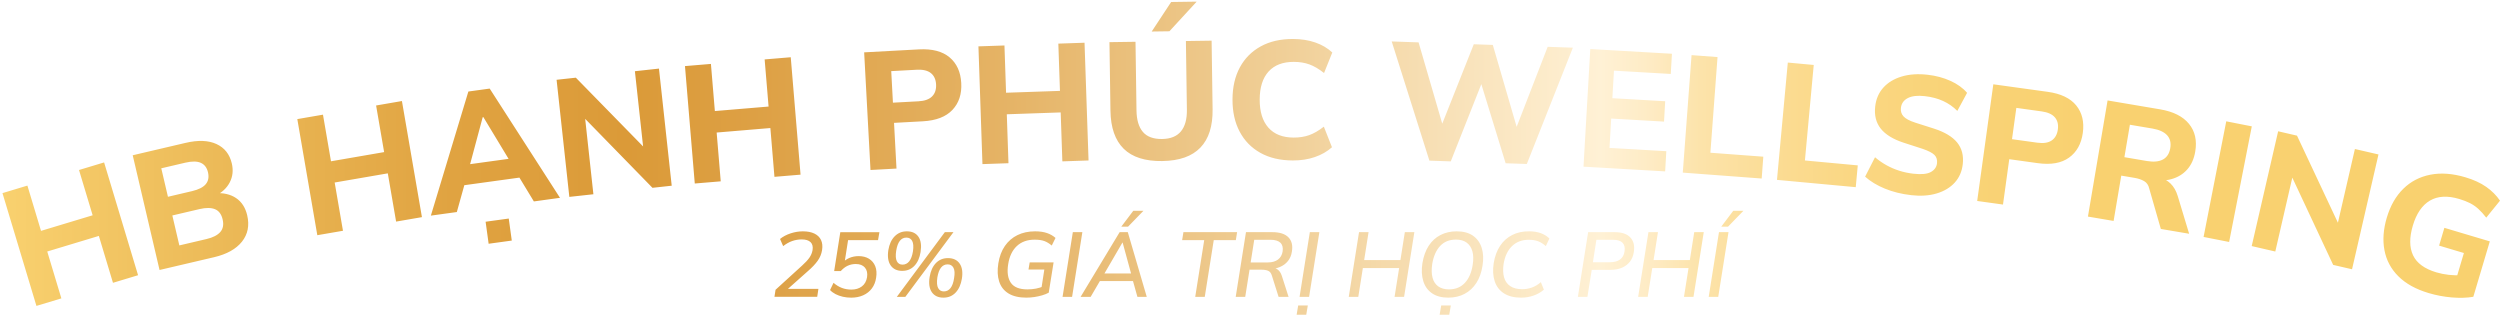
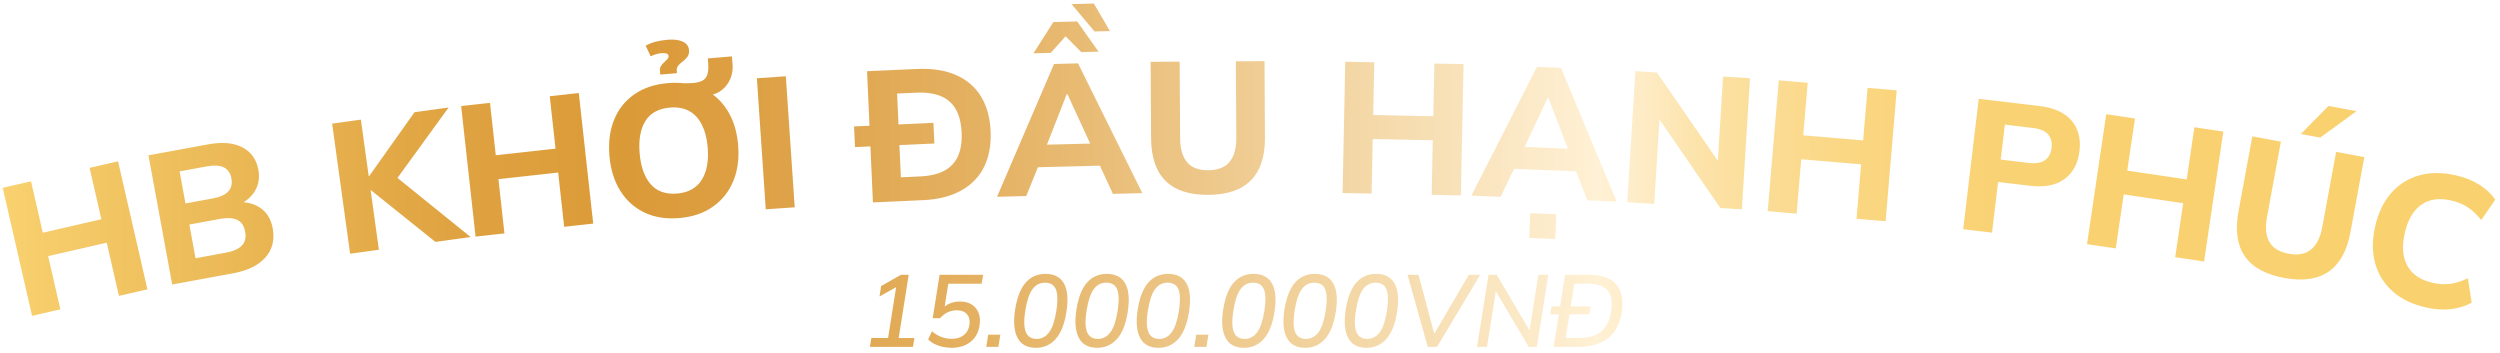
- <svg xmlns="http://www.w3.org/2000/svg" width="466" height="59" viewBox="0 0 466 59" fill="none">
-   <path d="M6.792 57.023L0.461 35.997L5.107 34.595L7.647 43.034L17.268 40.129L14.728 31.688L19.405 30.276L25.736 51.301L21.059 52.714L18.427 43.976L8.806 46.881L11.438 55.618L6.792 57.02V57.023ZM29.739 50.323L24.738 28.941L34.582 26.634C36.925 26.083 38.846 26.156 40.35 26.849C41.854 27.542 42.808 28.747 43.21 30.465C43.508 31.739 43.384 32.91 42.834 33.977C42.284 35.044 41.39 35.882 40.148 36.495L40.034 36.01C41.631 35.914 42.953 36.215 44.001 36.918C45.048 37.622 45.74 38.691 46.077 40.127C46.523 42.027 46.197 43.665 45.102 45.043C44.008 46.419 42.279 47.384 39.917 47.94L29.739 50.325V50.323ZM31.307 36.679L35.79 35.628C37.021 35.34 37.877 34.904 38.359 34.322C38.841 33.741 38.976 33.004 38.769 32.116C38.566 31.246 38.118 30.657 37.428 30.351C36.739 30.044 35.777 30.034 34.545 30.322L30.063 31.373L31.305 36.682L31.307 36.679ZM33.428 45.746L38.517 44.552C39.689 44.277 40.534 43.844 41.058 43.252C41.579 42.66 41.727 41.879 41.501 40.908C41.271 39.916 40.788 39.278 40.062 38.99C39.334 38.702 38.385 38.696 37.213 38.969L32.124 40.163L33.428 45.744V45.746ZM59.146 43.841L55.418 22.2L60.202 21.374L61.697 30.063L71.601 28.352L70.105 19.664L74.92 18.833L78.648 40.474L73.833 41.305L72.286 32.311L62.382 34.021L63.93 43.016L59.146 43.841ZM80.312 40.191L87.304 17.06L91.279 16.512L104.382 36.874L99.513 37.546L96.062 31.859L98.126 32.926L85.212 34.706L86.942 33.115L85.153 39.524L80.315 40.191H80.312ZM89.975 21.849L87.297 31.841L86.304 30.782L96.013 29.442L95.466 30.712L90.099 21.831L89.975 21.849ZM91.082 45.435L90.517 41.331L94.831 40.737L95.396 44.841L91.082 45.435ZM106.124 36.703L103.747 14.872L107.335 14.48L120.824 28.266L119.989 28.357L118.345 13.275L122.831 12.785L125.208 34.616L121.62 35.008L108.162 21.216L108.965 21.128L110.609 36.209L106.124 36.7V36.703ZM129.506 34.206L127.679 12.32L132.516 11.915L133.25 20.7L143.263 19.861L142.529 11.077L147.395 10.669L149.223 32.555L144.357 32.962L143.597 23.866L133.585 24.705L134.344 33.801L129.509 34.206H129.506ZM162.261 31.688L161.079 9.758L171.299 9.205C173.764 9.073 175.665 9.569 177.002 10.69C178.34 11.814 179.066 13.413 179.178 15.485C179.289 17.538 178.74 19.204 177.531 20.487C176.323 21.769 174.488 22.475 172.022 22.61L166.648 22.901L167.107 31.423L162.261 31.685V31.688ZM166.446 19.139L171.198 18.882C172.357 18.82 173.207 18.514 173.749 17.963C174.291 17.416 174.537 16.673 174.485 15.739C174.436 14.807 174.112 14.101 173.513 13.623C172.917 13.146 172.038 12.938 170.879 13L166.127 13.257L166.443 19.137L166.446 19.139ZM183.129 30.59L182.38 8.642L187.23 8.476L187.531 17.286L197.575 16.941L197.274 8.131L202.156 7.964L202.905 29.912L198.023 30.078L197.712 20.956L187.668 21.302L187.979 30.423L183.129 30.59ZM216.677 30.021C213.462 30.068 211.056 29.302 209.456 27.726C207.857 26.151 207.035 23.783 206.988 20.627L206.804 7.858L211.658 7.788L211.842 20.588C211.868 22.353 212.264 23.687 213.034 24.591C213.804 25.494 214.999 25.933 216.617 25.909C218.193 25.886 219.363 25.413 220.127 24.487C220.892 23.563 221.263 22.218 221.237 20.453L221.053 7.65L225.844 7.58L226.028 20.349C226.072 23.506 225.315 25.894 223.752 27.516C222.189 29.139 219.829 29.972 216.679 30.016L216.677 30.021ZM214.678 5.875L218.302 0.372L223.062 0.304L217.976 5.831L214.678 5.877V5.875ZM240.959 29.91C238.615 29.902 236.606 29.427 234.929 28.487C233.251 27.547 231.965 26.229 231.071 24.534C230.174 22.838 229.73 20.837 229.738 18.532C229.746 16.227 230.205 14.236 231.112 12.556C232.02 10.877 233.316 9.574 234.999 8.647C236.681 7.718 238.696 7.258 241.039 7.266C242.553 7.271 243.933 7.489 245.174 7.92C246.416 8.351 247.474 8.972 248.34 9.784L246.803 13.61C245.851 12.86 244.946 12.325 244.085 12.011C243.225 11.697 242.258 11.536 241.179 11.534C239.126 11.526 237.552 12.128 236.458 13.338C235.364 14.547 234.814 16.287 234.807 18.55C234.799 20.814 235.336 22.561 236.422 23.788C237.506 25.019 239.074 25.637 241.127 25.645C242.206 25.647 243.176 25.497 244.039 25.188C244.9 24.879 245.81 24.354 246.766 23.609L248.278 27.446C247.404 28.233 246.344 28.84 245.097 29.273C243.85 29.704 242.47 29.917 240.956 29.912L240.959 29.91ZM266.439 29.938L259.415 7.726L264.422 7.897L269.41 25.024L268.072 24.977L274.714 8.25L278.258 8.372L283.246 25.499L282.002 25.458L288.489 8.725L293.184 8.886L284.6 30.566L280.651 30.431L275.803 14.651L276.519 14.675L270.421 30.081L266.441 29.943L266.439 29.938ZM295.164 31.065L296.43 9.14L311.648 10.02L311.43 13.784L300.84 13.172L300.544 18.304L310.391 18.872L310.173 22.667L300.326 22.099L300.01 27.571L310.601 28.183L310.383 31.947L295.164 31.067V31.065ZM313.67 32.176L315.306 10.275L320.147 10.638L318.817 28.469L328.681 29.206L328.378 33.276L313.673 32.176H313.67ZM331.227 33.528L333.247 11.661L338.079 12.107L336.436 29.912L346.288 30.826L345.912 34.888L331.227 33.528ZM356.191 36.368C354.439 36.17 352.826 35.768 351.348 35.163C349.871 34.559 348.642 33.813 347.657 32.928L349.505 29.312C350.153 29.865 350.848 30.353 351.595 30.771C352.341 31.189 353.137 31.537 353.982 31.81C354.828 32.082 355.725 32.274 356.673 32.381C358.156 32.549 359.24 32.44 359.919 32.059C360.599 31.677 360.98 31.135 361.058 30.431C361.13 29.793 360.972 29.279 360.588 28.889C360.205 28.5 359.471 28.121 358.385 27.747L354.82 26.592C352.868 25.953 351.452 25.084 350.573 23.981C349.697 22.877 349.349 21.502 349.536 19.851C349.694 18.449 350.202 17.273 351.061 16.323C351.919 15.376 353.054 14.69 354.47 14.264C355.885 13.839 357.498 13.73 359.313 13.935C360.858 14.109 362.276 14.49 363.567 15.074C364.858 15.658 365.89 16.403 366.665 17.307L364.845 20.674C364.078 19.897 363.191 19.28 362.19 18.823C361.187 18.363 360.046 18.062 358.771 17.919C357.431 17.769 356.381 17.888 355.616 18.283C354.851 18.677 354.423 19.287 354.33 20.113C354.26 20.731 354.421 21.258 354.809 21.689C355.198 22.119 355.927 22.511 356.995 22.859L360.5 23.975C362.494 24.619 363.93 25.481 364.812 26.563C365.69 27.646 366.04 28.991 365.859 30.6C365.706 31.963 365.206 33.108 364.361 34.037C363.515 34.966 362.395 35.638 361.003 36.056C359.608 36.474 358.006 36.581 356.194 36.376L356.191 36.368ZM368.547 37.466L371.555 15.713L381.694 17.117C384.139 17.455 385.913 18.304 387.012 19.661C388.111 21.019 388.521 22.727 388.236 24.783C387.953 26.818 387.097 28.352 385.669 29.38C384.24 30.408 382.301 30.753 379.856 30.413L374.526 29.673L373.357 38.128L368.55 37.461L368.547 37.466ZM375.039 25.943L379.755 26.597C380.906 26.756 381.798 26.618 382.436 26.182C383.071 25.746 383.455 25.066 383.582 24.139C383.709 23.212 383.525 22.459 383.03 21.878C382.534 21.297 381.713 20.925 380.562 20.764L375.846 20.11L375.039 25.94V25.943ZM389.19 40.373L392.853 18.721L402.668 20.385C405.103 20.798 406.884 21.696 408.02 23.077C409.152 24.461 409.544 26.184 409.194 28.253C408.966 29.606 408.468 30.717 407.701 31.586C406.933 32.456 405.948 33.058 404.745 33.39C403.542 33.723 402.163 33.759 400.61 33.494L401.092 32.882L402.35 33.094C403.228 33.242 403.97 33.611 404.577 34.198C405.181 34.784 405.634 35.568 405.93 36.544L408.056 43.571L402.78 42.676L400.615 35.137C400.47 34.501 400.154 34.045 399.664 33.759C399.176 33.476 398.593 33.276 397.919 33.162L395.404 32.736L393.976 41.183L389.19 40.371V40.373ZM395.987 29.299L400.19 30.013C401.437 30.224 402.432 30.13 403.171 29.73C403.913 29.331 404.367 28.627 404.538 27.622C404.706 26.621 404.507 25.811 403.939 25.198C403.368 24.585 402.461 24.173 401.214 23.962L397.011 23.251L395.987 29.302V29.299ZM410.747 44.166L414.973 22.615L419.735 23.552L415.509 45.103L410.747 44.166ZM419.717 45.871L424.646 24.471L428.161 25.284L436.367 42.748L435.547 42.559L438.954 27.776L443.349 28.791L438.42 50.191L434.905 49.378L426.73 31.921L427.518 32.103L424.114 46.883L419.717 45.868V45.871ZM452.726 54.637C450.32 53.921 448.43 52.875 447.053 51.499C445.677 50.126 444.813 48.501 444.461 46.632C444.108 44.76 444.253 42.74 444.899 40.57C445.563 38.341 446.587 36.547 447.979 35.184C449.369 33.821 451.051 32.947 453.027 32.562C455.002 32.176 457.183 32.339 459.568 33.05C461.097 33.507 462.388 34.102 463.436 34.836C464.483 35.571 465.336 36.428 466 37.404L463.436 40.57C462.936 39.924 462.448 39.382 461.971 38.948C461.494 38.515 460.973 38.154 460.41 37.866C459.845 37.578 459.176 37.321 458.401 37.087C456.216 36.435 454.393 36.536 452.939 37.393C451.484 38.25 450.421 39.802 449.752 42.05C449.089 44.28 449.104 46.126 449.794 47.587C450.483 49.048 451.933 50.11 454.139 50.767C454.875 50.985 455.65 51.141 456.467 51.234C457.284 51.325 458.111 51.346 458.948 51.291L457.582 52.833L459.27 47.161L454.647 45.783L455.632 42.468L464.1 44.994L461.027 55.322C459.819 55.528 458.481 55.566 457.014 55.442C455.547 55.317 454.118 55.05 452.726 54.635V54.637ZM144.357 55.33L144.562 54.014L149.513 49.5C150.105 48.965 150.556 48.48 150.862 48.046C151.17 47.613 151.367 47.14 151.46 46.627C151.564 45.965 151.437 45.466 151.084 45.131C150.732 44.796 150.185 44.628 149.446 44.628C148.832 44.628 148.238 44.726 147.67 44.926C147.1 45.126 146.537 45.443 145.98 45.876L145.399 44.542C145.946 44.098 146.602 43.75 147.372 43.498C148.142 43.247 148.902 43.122 149.651 43.122C150.517 43.122 151.237 43.262 151.81 43.54C152.386 43.82 152.796 44.218 153.039 44.737C153.283 45.256 153.35 45.879 153.236 46.608C153.122 47.338 152.847 48.007 152.409 48.617C151.971 49.227 151.37 49.864 150.607 50.523L146.338 54.318L146.319 53.84H152.552L152.329 55.328H144.354L144.357 55.33ZM158.634 55.483C158.11 55.483 157.6 55.426 157.104 55.312C156.609 55.198 156.156 55.037 155.746 54.824C155.336 54.611 154.994 54.359 154.722 54.063L155.37 52.714C155.847 53.134 156.363 53.451 156.915 53.664C157.467 53.874 158.056 53.98 158.683 53.98C159.469 53.98 160.122 53.783 160.646 53.391C161.17 52.997 161.494 52.425 161.618 51.673C161.732 50.933 161.6 50.336 161.227 49.887C160.851 49.438 160.28 49.212 159.518 49.212C158.971 49.212 158.468 49.321 158.007 49.536C157.545 49.752 157.115 50.084 156.718 50.528H155.489L156.633 43.278H163.923L163.666 44.765H158.082L157.4 49.126H156.923C157.299 48.669 157.758 48.327 158.297 48.09C158.839 47.857 159.422 47.74 160.047 47.74C160.799 47.74 161.442 47.901 161.976 48.228C162.51 48.553 162.901 49.017 163.145 49.622C163.389 50.227 163.443 50.951 163.306 51.792C163.192 52.555 162.927 53.215 162.513 53.768C162.098 54.321 161.559 54.746 160.9 55.042C160.239 55.338 159.482 55.486 158.629 55.486L158.634 55.483ZM168.18 50.492C167.213 50.492 166.492 50.152 166.02 49.474C165.549 48.797 165.403 47.846 165.585 46.627C165.766 45.521 166.163 44.661 166.772 44.044C167.381 43.428 168.136 43.12 169.035 43.12C170.015 43.12 170.734 43.457 171.195 44.129C171.657 44.802 171.789 45.749 171.597 46.967C171.426 48.062 171.042 48.921 170.443 49.549C169.844 50.178 169.093 50.489 168.18 50.489V50.492ZM168.229 49.329C168.73 49.329 169.144 49.124 169.476 48.714C169.806 48.303 170.039 47.683 170.176 46.85C170.301 45.972 170.254 45.326 170.031 44.911C169.808 44.495 169.448 44.288 168.947 44.288C168.447 44.288 168.053 44.487 167.734 44.885C167.415 45.285 167.187 45.9 167.052 46.73C166.915 47.608 166.956 48.262 167.171 48.688C167.387 49.116 167.742 49.329 168.229 49.329ZM168.761 55.33H167.171L176.118 43.275H177.723L168.758 55.33H168.761ZM175.864 55.483C174.884 55.483 174.164 55.143 173.694 54.466C173.225 53.788 173.09 52.838 173.285 51.618C173.466 50.512 173.858 49.653 174.454 49.035C175.05 48.42 175.8 48.111 176.699 48.111C177.679 48.111 178.405 48.451 178.877 49.129C179.349 49.806 179.489 50.751 179.294 51.958C179.113 53.051 178.721 53.913 178.125 54.541C177.526 55.169 176.774 55.481 175.862 55.481L175.864 55.483ZM175.932 54.321C176.432 54.321 176.844 54.115 177.171 53.705C177.495 53.295 177.721 52.675 177.845 51.842C177.993 50.974 177.954 50.331 177.726 49.91C177.498 49.49 177.135 49.277 176.634 49.277C176.134 49.277 175.737 49.477 175.413 49.876C175.089 50.276 174.858 50.891 174.721 51.722C174.597 52.61 174.643 53.267 174.866 53.687C175.089 54.108 175.444 54.321 175.934 54.321H175.932ZM191.368 55.483C189.955 55.483 188.827 55.221 187.977 54.697C187.127 54.172 186.551 53.43 186.242 52.465C185.934 51.499 185.885 50.375 186.089 49.087C186.294 47.81 186.701 46.73 187.311 45.848C187.92 44.965 188.703 44.29 189.659 43.82C190.616 43.353 191.708 43.12 192.939 43.12C193.815 43.12 194.562 43.229 195.176 43.444C195.791 43.66 196.315 43.963 196.748 44.35L196.048 45.77C195.591 45.383 195.13 45.103 194.663 44.931C194.197 44.76 193.592 44.674 192.854 44.674C191.487 44.674 190.38 45.074 189.532 45.871C188.685 46.668 188.145 47.802 187.92 49.274C187.692 50.746 187.86 51.891 188.423 52.711C188.985 53.531 190.015 53.941 191.505 53.941C192.076 53.941 192.607 53.892 193.102 53.796C193.598 53.7 194.095 53.547 194.596 53.342L194.049 54.196L194.663 50.245H191.71L191.933 48.911H196.39L195.485 54.554C195.132 54.749 194.723 54.912 194.256 55.05C193.789 55.188 193.305 55.291 192.804 55.367C192.304 55.442 191.824 55.478 191.371 55.478L191.368 55.483ZM198.062 55.33L199.975 43.275H201.751L199.838 55.33H198.062ZM201.427 55.33L208.702 43.275H210.221L213.755 55.33H212.013L211.056 51.911L211.738 52.389H204.445L205.298 51.911L203.299 55.33H201.419H201.427ZM209.213 45.225L205.643 51.364L205.285 50.972H211.346L210.937 51.364L209.262 45.225H209.21H209.213ZM209.008 42.25L211.245 39.291H213.14L210.27 42.25H209.008ZM222.79 55.33L224.465 44.763H220.35L220.589 43.275H230.596L230.358 44.763H226.243L224.569 55.33H222.793H222.79ZM230.337 55.33L232.25 43.275H237.169C238.535 43.275 239.53 43.595 240.158 44.233C240.785 44.872 241 45.767 240.806 46.917C240.705 47.6 240.456 48.187 240.062 48.669C239.67 49.155 239.165 49.523 238.55 49.78C237.936 50.037 237.246 50.165 236.484 50.165L236.585 49.892H236.995C237.461 49.892 237.858 50.014 238.182 50.261C238.506 50.507 238.755 50.884 238.926 51.398L240.189 55.33H238.327L237.08 51.379C236.943 50.912 236.71 50.611 236.38 50.474C236.051 50.336 235.623 50.268 235.1 50.268H232.914L232.11 55.33H230.335H230.337ZM233.122 48.919H236.297C237.106 48.919 237.747 48.739 238.219 48.381C238.69 48.023 238.978 47.517 239.082 46.868C239.186 46.149 239.046 45.609 238.664 45.243C238.283 44.88 237.671 44.695 236.829 44.695H233.79L233.124 48.919H233.122ZM241.693 58.663L241.983 56.937H243.777L243.487 58.663H241.693ZM242.24 55.33L244.153 43.275H245.929L244.016 55.33H242.24ZM251.41 55.33L253.323 43.275H255.099L254.28 48.472H261.041L261.86 43.275H263.636L261.723 55.33H259.947L260.8 49.962H254.038L253.185 55.33H251.41ZM265.14 49.054C265.345 47.787 265.731 46.715 266.301 45.83C266.872 44.947 267.603 44.275 268.495 43.813C269.389 43.351 270.398 43.12 271.525 43.12C272.767 43.12 273.776 43.389 274.556 43.932C275.336 44.474 275.878 45.23 276.187 46.198C276.495 47.166 276.545 48.277 276.34 49.531C276.145 50.795 275.762 51.87 275.186 52.755C274.611 53.638 273.879 54.315 272.993 54.78C272.106 55.247 271.092 55.481 269.954 55.481C268.725 55.481 267.717 55.211 266.931 54.668C266.146 54.128 265.601 53.373 265.301 52.402C265 51.431 264.945 50.315 265.14 49.051V49.054ZM266.965 49.225C266.817 50.217 266.838 51.063 267.025 51.764C267.211 52.465 267.564 53.004 268.082 53.378C268.601 53.752 269.27 53.941 270.089 53.941C271.318 53.941 272.308 53.534 273.06 52.719C273.812 51.904 274.294 50.785 274.512 49.36C274.67 48.379 274.652 47.538 274.452 46.837C274.253 46.136 273.898 45.596 273.384 45.222C272.871 44.846 272.207 44.659 271.385 44.659C270.156 44.659 269.171 45.061 268.43 45.863C267.688 46.665 267.201 47.787 266.962 49.222L266.965 49.225ZM268.349 58.663L268.64 56.937H270.434L270.144 58.663H268.349ZM283.565 55.483C282.233 55.483 281.152 55.213 280.322 54.671C279.49 54.131 278.919 53.376 278.606 52.405C278.292 51.437 278.232 50.318 278.427 49.054C278.632 47.787 279.028 46.715 279.614 45.83C280.2 44.947 280.955 44.272 281.878 43.802C282.8 43.335 283.858 43.106 285.053 43.12C285.862 43.12 286.578 43.234 287.205 43.462C287.833 43.691 288.367 44.02 288.81 44.454L288.144 45.874C287.654 45.44 287.166 45.136 286.684 44.96C286.199 44.783 285.624 44.695 284.95 44.695C283.687 44.695 282.65 45.09 281.841 45.874C281.032 46.66 280.509 47.771 280.27 49.207C280.133 50.154 280.161 50.98 280.356 51.686C280.55 52.392 280.931 52.94 281.499 53.326C282.069 53.713 282.819 53.908 283.752 53.908C284.356 53.908 284.95 53.804 285.536 53.599C286.122 53.394 286.682 53.059 287.218 52.592L287.781 53.993C287.234 54.471 286.591 54.84 285.852 55.097C285.111 55.354 284.348 55.481 283.563 55.481L283.565 55.483ZM294.117 55.33L296.03 43.275H300.967C302.31 43.275 303.29 43.608 303.904 44.275C304.519 44.942 304.729 45.85 304.537 47.003C304.436 47.699 304.192 48.29 303.811 48.781C303.43 49.272 302.932 49.648 302.317 49.91C301.703 50.172 300.975 50.302 300.132 50.302H296.699L295.896 55.33H294.12H294.117ZM296.92 48.882H300.044C300.863 48.882 301.503 48.714 301.965 48.379C302.426 48.044 302.709 47.543 302.81 46.883C302.924 46.164 302.802 45.622 302.442 45.251C302.084 44.88 301.501 44.695 300.692 44.695H297.568L296.92 48.885V48.882ZM305.353 55.33L307.267 43.275H309.043L308.223 48.472H314.985L315.804 43.275H317.58L315.667 55.33H313.891L314.744 49.962H307.982L307.129 55.33H305.353ZM318.503 55.33L320.416 43.275H322.192L320.279 55.33H318.503ZM320.841 42.25L323.079 39.291H324.974L322.104 42.25H320.841Z" fill="url(#paint0_linear_474_87)" />
+ <svg xmlns="http://www.w3.org/2000/svg" width="418" height="59" viewBox="0 0 418 59" fill="none">
+   <path d="M5.361 52.808L0.453 31.406L5.185 30.318L7.155 38.91L16.95 36.66L14.979 28.067L19.739 26.975L24.647 48.38L19.887 49.473L17.847 40.577L8.052 42.827L10.092 51.723L5.361 52.811V52.808ZM28.788 47.57L24.824 25.97L34.769 24.14C37.136 23.704 39.052 23.87 40.522 24.633C41.992 25.399 42.883 26.648 43.202 28.384C43.438 29.672 43.257 30.835 42.655 31.873C42.056 32.914 41.12 33.708 39.85 34.258L39.759 33.768C41.359 33.747 42.666 34.116 43.679 34.868C44.693 35.621 45.333 36.724 45.598 38.173C45.95 40.094 45.546 41.714 44.387 43.035C43.228 44.356 41.455 45.236 39.067 45.678L28.785 47.57H28.788ZM31.012 34.017L35.541 33.184C36.786 32.955 37.662 32.561 38.17 32.003C38.678 31.445 38.852 30.715 38.686 29.817C38.525 28.94 38.108 28.33 37.434 27.99C36.76 27.65 35.8 27.593 34.556 27.823L30.027 28.657L31.012 34.017ZM32.695 43.178L37.836 42.233C39.018 42.015 39.886 41.623 40.436 41.057C40.986 40.491 41.17 39.718 40.991 38.739C40.807 37.739 40.358 37.078 39.645 36.753C38.932 36.431 37.983 36.377 36.801 36.595L31.66 37.542L32.695 43.18V43.178ZM58.538 42.422L55.533 20.669L60.339 20.002L61.649 29.474L61.711 29.467L69.307 18.762L75.008 17.972L65.641 30.874L65.4 28.896L78.692 39.632L72.807 40.447L62.035 31.813L61.973 31.821L63.347 41.758L58.54 42.425L58.538 42.422ZM79.514 39.562L77.103 17.734L81.928 17.199L82.895 25.96L92.884 24.854L91.917 16.093L96.773 15.556L99.184 37.384L94.328 37.921L93.327 28.849L83.341 29.955L84.341 39.027L79.517 39.562H79.514ZM101.896 26.069C101.704 23.792 101.966 21.775 102.681 20.015C103.397 18.255 104.522 16.843 106.054 15.776C107.589 14.709 109.461 14.081 111.672 13.894C113.884 13.707 115.833 14.011 117.526 14.806C119.217 15.6 120.573 16.804 121.594 18.416C122.616 20.028 123.22 21.962 123.412 24.218C123.606 26.515 123.334 28.545 122.597 30.305C121.861 32.065 120.728 33.485 119.193 34.562C117.661 35.639 115.789 36.273 113.578 36.46C111.366 36.647 109.419 36.338 107.739 35.53C106.059 34.723 104.711 33.511 103.7 31.886C102.689 30.264 102.088 28.325 101.898 26.069H101.896ZM106.949 25.64C107.138 27.896 107.758 29.62 108.805 30.814C109.852 32.008 111.328 32.522 113.228 32.361C115.087 32.203 116.451 31.447 117.314 30.092C118.177 28.737 118.514 26.933 118.325 24.677C118.133 22.401 117.503 20.677 116.438 19.506C115.372 18.336 113.897 17.83 112.017 17.988C110.117 18.149 108.748 18.896 107.913 20.226C107.078 21.557 106.757 23.361 106.949 25.638V25.64ZM110.394 12.469L110.345 11.88C110.316 11.53 110.373 11.242 110.521 11.021C110.669 10.8 110.845 10.598 111.048 10.413C111.25 10.229 111.429 10.053 111.582 9.884C111.735 9.715 111.802 9.536 111.786 9.352C111.771 9.167 111.659 9.035 111.457 8.957C111.252 8.882 110.975 8.858 110.625 8.887C110.293 8.916 109.987 8.973 109.702 9.058C109.417 9.144 109.116 9.263 108.795 9.417L107.957 7.644C108.87 7.109 110.091 6.777 111.621 6.647C112.676 6.559 113.521 6.662 114.161 6.964C114.799 7.265 115.146 7.724 115.198 8.345C115.24 8.82 115.152 9.204 114.936 9.492C114.721 9.783 114.467 10.037 114.174 10.26C113.881 10.483 113.63 10.712 113.42 10.948C113.21 11.184 113.122 11.478 113.15 11.831L113.184 12.233L110.394 12.469ZM115.297 16.181L113.858 13.928C114.273 13.915 114.63 13.91 114.934 13.915C115.235 13.92 115.53 13.912 115.821 13.887C116.482 13.829 117.013 13.702 117.412 13.502C117.812 13.303 118.094 12.96 118.263 12.477C118.429 11.994 118.478 11.33 118.405 10.481L118.346 9.767L122.375 9.427L122.483 10.73C122.556 11.6 122.432 12.412 122.113 13.168C121.791 13.925 121.319 14.554 120.695 15.055C120.07 15.556 119.336 15.841 118.488 15.914L115.294 16.184L115.297 16.181ZM128.034 34.993L126.549 13.082L131.391 12.752L132.877 34.663L128.034 34.993ZM142.954 24.594L142.799 21.139L156.07 20.542L156.226 23.997L142.954 24.594ZM145.954 33.846L144.971 11.906L153.333 11.53C155.881 11.415 158.056 11.753 159.855 12.547C161.655 13.339 163.042 14.53 164.017 16.116C164.991 17.705 165.531 19.649 165.632 21.952C165.733 24.233 165.372 26.214 164.543 27.894C163.716 29.573 162.44 30.894 160.719 31.855C158.997 32.815 156.861 33.353 154.313 33.467L145.951 33.843L145.954 33.846ZM150.623 29.646L153.856 29.5C156.301 29.391 158.093 28.732 159.233 27.528C160.374 26.323 160.89 24.537 160.784 22.172C160.677 19.787 160.001 18.05 158.759 16.963C157.517 15.875 155.671 15.387 153.229 15.496L149.996 15.641L150.623 29.646ZM166.705 32.904L176.233 10.696L180.246 10.595L190.995 32.294L186.082 32.416L183.285 26.378L185.216 27.67L172.186 27.997L174.081 26.609L171.589 32.779L166.708 32.901L166.705 32.904ZM172.795 8.913L176.119 3.688L180.101 3.589L183.681 8.64L180.788 8.713L178.169 6.068L175.686 8.84L172.792 8.913H172.795ZM178.351 15.756L174.576 25.386L173.708 24.223L183.505 23.977L182.821 25.178L178.478 15.753H178.354L178.351 15.756ZM183.005 5.261L179.155 0.684L182.888 0.591L185.587 5.198L183.005 5.263V5.261ZM202.068 32.584C198.853 32.602 196.452 31.819 194.868 30.227C193.282 28.639 192.48 26.266 192.462 23.107L192.387 10.335L197.24 10.307L197.316 23.11C197.326 24.875 197.712 26.212 198.475 27.12C199.237 28.029 200.427 28.48 202.044 28.47C203.621 28.459 204.795 27.997 205.568 27.078C206.34 26.16 206.721 24.817 206.711 23.052L206.636 10.25L211.427 10.221L211.502 22.993C211.52 26.149 210.743 28.532 209.164 30.139C207.587 31.748 205.22 32.561 202.068 32.579V32.584ZM224.478 32.273L224.927 10.317L229.78 10.416L229.598 19.229L239.645 19.434L239.826 10.621L244.711 10.722L244.259 32.678L239.375 32.576L239.562 23.452L229.516 23.247L229.329 32.371L224.475 32.273H224.478ZM246.022 32.709L256.986 11.177L260.997 11.34L270.299 33.698L265.389 33.498L262.996 27.289L264.837 28.703L251.812 28.171L253.792 26.912L250.902 32.906L246.022 32.706V32.709ZM258.768 16.363L254.371 25.724L253.58 24.506L263.372 24.906L262.61 26.058L258.895 16.368L258.77 16.363H258.768ZM255.698 39.777L255.866 35.637L260.219 35.813L260.051 39.954L255.698 39.777ZM272.08 33.815L273.434 11.896L277.035 12.119L287.994 27.995L287.156 27.943L288.092 12.802L292.596 13.079L291.242 34.998L287.641 34.775L276.713 18.899L277.52 18.948L276.584 34.09L272.08 33.812V33.815ZM295.559 35.312L297.413 13.43L302.248 13.84L301.504 22.624L311.516 23.476L312.26 14.691L317.127 15.104L315.273 36.987L310.407 36.574L311.177 27.478L301.164 26.627L300.394 35.72L295.559 35.31V35.312ZM328.251 38.324L330.844 16.516L341.007 17.728C343.457 18.019 345.246 18.834 346.371 20.171C347.496 21.508 347.937 23.208 347.69 25.269C347.447 27.312 346.622 28.859 345.212 29.916C343.802 30.972 341.873 31.354 339.42 31.061L334.077 30.424L333.068 38.9L328.249 38.326L328.251 38.324ZM334.523 26.681L339.249 27.245C340.403 27.382 341.292 27.227 341.919 26.78C342.547 26.334 342.915 25.643 343.026 24.716C343.138 23.787 342.938 23.039 342.433 22.466C341.927 21.892 341.098 21.539 339.944 21.401L335.218 20.838L334.523 26.684V26.681ZM348.95 40.821L352.163 19.096L356.964 19.808L355.676 28.527L365.616 29.999L366.904 21.279L371.737 21.996L368.524 43.72L363.692 43.004L365.027 33.976L355.087 32.504L353.752 41.532L348.95 40.821ZM381.936 46.469C378.775 45.885 376.564 44.663 375.304 42.804C374.044 40.945 373.702 38.464 374.275 35.359L376.592 22.801L381.365 23.683L379.043 36.273C378.721 38.009 378.851 39.396 379.429 40.431C380.007 41.467 381.093 42.132 382.682 42.428C384.233 42.713 385.472 42.479 386.403 41.721C387.334 40.964 387.958 39.718 388.28 37.983L390.603 25.394L395.314 26.266L392.996 38.825C392.423 41.929 391.212 44.123 389.361 45.405C387.51 46.69 385.034 47.043 381.936 46.469ZM384.702 22.401L389.332 17.715L394.012 18.582L387.945 23.003L384.702 22.403V22.401ZM405.578 51.396C403.293 50.872 401.437 49.966 400.009 48.678C398.58 47.391 397.616 45.823 397.113 43.969C396.612 42.119 396.618 40.068 397.134 37.823C397.649 35.575 398.534 33.734 399.788 32.296C401.043 30.858 402.594 29.872 404.439 29.337C406.285 28.802 408.352 28.797 410.636 29.321C412.111 29.659 413.407 30.175 414.527 30.871C415.645 31.564 416.539 32.403 417.205 33.389L414.864 36.782C414.102 35.839 413.335 35.12 412.565 34.624C411.795 34.129 410.885 33.76 409.835 33.519C407.833 33.059 406.166 33.301 404.834 34.24C403.501 35.18 402.583 36.756 402.078 38.959C401.572 41.166 401.712 42.988 402.5 44.426C403.288 45.864 404.683 46.812 406.685 47.274C407.735 47.515 408.715 47.58 409.625 47.469C410.532 47.357 411.535 47.045 412.632 46.529L413.262 50.604C412.235 51.178 411.069 51.539 409.759 51.687C408.45 51.835 407.055 51.736 405.58 51.399L405.578 51.396ZM145.451 57.997L145.69 56.51H148.49L149.923 47.448L150.794 47.482L147.053 49.569L147.326 47.824L150.654 45.942H151.935L150.26 56.51H152.889L152.651 57.997H145.443H145.451ZM159.093 58.153C158.57 58.153 158.061 58.096 157.566 57.982C157.071 57.867 156.617 57.706 156.208 57.494C155.798 57.283 155.456 57.029 155.184 56.733L155.832 55.383C156.309 55.804 156.825 56.12 157.377 56.333C157.929 56.544 158.518 56.65 159.145 56.65C159.931 56.65 160.584 56.453 161.11 56.061C161.634 55.666 161.958 55.095 162.082 54.342C162.197 53.602 162.064 53.005 161.691 52.556C161.315 52.107 160.745 51.882 159.982 51.882C159.435 51.882 158.933 51.99 158.471 52.206C158.01 52.421 157.579 52.754 157.183 53.198H155.954L157.097 45.947H164.39L164.133 47.435H158.549L157.867 51.796H157.39C157.766 51.339 158.225 50.996 158.764 50.76C159.303 50.526 159.889 50.41 160.514 50.41C161.266 50.41 161.909 50.571 162.443 50.898C162.977 51.225 163.368 51.687 163.612 52.292C163.856 52.896 163.91 53.621 163.775 54.462C163.661 55.225 163.397 55.884 162.982 56.437C162.567 56.99 162.028 57.416 161.37 57.712C160.708 58.008 159.951 58.156 159.098 58.156L159.093 58.153ZM164.901 57.997L165.225 55.962H167.257L166.933 57.997H164.901ZM173.218 58.153C171.737 58.153 170.708 57.595 170.127 56.476C169.547 55.36 169.414 53.774 169.733 51.723C170.062 49.683 170.659 48.185 171.517 47.227C172.378 46.269 173.477 45.792 174.822 45.792C176.279 45.792 177.306 46.334 177.905 47.417C178.504 48.499 178.636 50.085 178.307 52.17C177.988 54.2 177.386 55.703 176.505 56.684C175.624 57.665 174.527 58.153 173.218 58.153ZM173.319 56.666C174.161 56.666 174.856 56.302 175.403 55.573C175.95 54.843 176.355 53.652 176.617 51.998C176.788 50.869 176.832 49.958 176.754 49.262C176.674 48.567 176.464 48.06 176.121 47.741C175.779 47.422 175.312 47.264 174.721 47.264C173.868 47.264 173.174 47.622 172.637 48.341C172.103 49.06 171.704 50.238 171.442 51.879C171.26 52.995 171.211 53.909 171.297 54.615C171.382 55.321 171.595 55.84 171.937 56.17C172.279 56.499 172.741 56.666 173.319 56.666ZM183.463 58.153C181.983 58.153 180.954 57.595 180.373 56.476C179.792 55.36 179.66 53.774 179.982 51.723C180.311 49.683 180.907 48.185 181.765 47.227C182.626 46.269 183.725 45.792 185.071 45.792C186.528 45.792 187.555 46.334 188.153 47.417C188.752 48.499 188.885 50.085 188.555 52.17C188.236 54.2 187.635 55.703 186.753 56.684C185.872 57.665 184.775 58.153 183.466 58.153H183.463ZM183.565 56.666C184.407 56.666 185.102 56.302 185.649 55.573C186.196 54.843 186.601 53.652 186.862 51.998C187.033 50.869 187.078 49.958 187 49.262C186.919 48.567 186.709 48.06 186.367 47.741C186.025 47.422 185.558 47.264 184.967 47.264C184.114 47.264 183.419 47.622 182.883 48.341C182.349 49.06 181.949 50.238 181.688 51.879C181.506 52.995 181.457 53.909 181.542 54.615C181.628 55.321 181.841 55.84 182.183 56.17C182.525 56.499 182.986 56.666 183.565 56.666ZM193.709 58.153C192.229 58.153 191.2 57.595 190.619 56.476C190.038 55.36 189.909 53.774 190.228 51.723C190.557 49.683 191.153 48.185 192.011 47.227C192.872 46.269 193.971 45.792 195.317 45.792C196.774 45.792 197.8 46.334 198.399 47.417C198.998 48.499 199.13 50.085 198.801 52.17C198.482 54.2 197.881 55.703 196.999 56.684C196.118 57.665 195.021 58.153 193.712 58.153H193.709ZM193.81 56.666C194.653 56.666 195.348 56.302 195.895 55.573C196.442 54.843 196.846 53.652 197.108 51.998C197.279 50.869 197.323 49.958 197.246 49.262C197.165 48.567 196.955 48.06 196.613 47.741C196.271 47.422 195.804 47.264 195.213 47.264C194.36 47.264 193.665 47.622 193.129 48.341C192.595 49.06 192.195 50.238 191.933 51.879C191.752 52.995 191.703 53.909 191.788 54.615C191.874 55.321 192.086 55.84 192.429 56.17C192.771 56.499 193.232 56.666 193.81 56.666ZM199.685 57.997L200.009 55.962H202.042L201.718 57.997H199.685ZM208.002 58.153C206.522 58.153 205.493 57.595 204.912 56.476C204.331 55.36 204.199 53.774 204.518 51.723C204.847 49.683 205.443 48.185 206.302 47.227C207.16 46.269 208.262 45.792 209.607 45.792C211.064 45.792 212.091 46.334 212.69 47.417C213.289 48.499 213.421 50.085 213.091 52.17C212.773 54.2 212.171 55.703 211.29 56.684C210.408 57.665 209.311 58.153 208.002 58.153ZM208.103 56.666C208.946 56.666 209.641 56.302 210.188 55.573C210.735 54.843 211.139 53.652 211.401 51.998C211.572 50.869 211.616 49.958 211.539 49.262C211.458 48.567 211.248 48.06 210.906 47.741C210.564 47.422 210.097 47.264 209.506 47.264C208.653 47.264 207.958 47.622 207.421 48.341C206.887 49.06 206.488 50.238 206.226 51.879C206.045 52.995 205.996 53.909 206.081 54.615C206.167 55.321 206.379 55.84 206.722 56.17C207.064 56.499 207.525 56.666 208.103 56.666ZM218.248 58.153C216.768 58.153 215.739 57.595 215.158 56.476C214.577 55.36 214.445 53.774 214.766 51.723C215.096 49.683 215.692 48.185 216.55 47.227C217.411 46.269 218.51 45.792 219.856 45.792C221.313 45.792 222.339 46.334 222.938 47.417C223.537 48.499 223.669 50.085 223.34 52.17C223.021 54.2 222.42 55.703 221.538 56.684C220.657 57.665 219.56 58.153 218.251 58.153H218.248ZM218.349 56.666C219.192 56.666 219.887 56.302 220.434 55.573C220.981 54.843 221.385 53.652 221.647 51.998C221.818 50.869 221.862 49.958 221.784 49.262C221.704 48.567 221.494 48.06 221.152 47.741C220.81 47.422 220.343 47.264 219.752 47.264C218.899 47.264 218.204 47.622 217.667 48.341C217.133 49.06 216.734 50.238 216.472 51.879C216.291 52.995 216.241 53.909 216.327 54.615C216.413 55.321 216.625 55.84 216.967 56.17C217.31 56.499 217.771 56.666 218.349 56.666ZM228.494 58.153C227.014 58.153 225.984 57.595 225.404 56.476C224.823 55.36 224.693 53.774 225.012 51.723C225.341 49.683 225.938 48.185 226.796 47.227C227.654 46.269 228.756 45.792 230.101 45.792C231.558 45.792 232.585 46.334 233.184 47.417C233.783 48.499 233.915 50.085 233.586 52.17C233.267 54.2 232.665 55.703 231.784 56.684C230.903 57.665 229.806 58.153 228.497 58.153H228.494ZM228.595 56.666C229.438 56.666 230.133 56.302 230.68 55.573C231.227 54.843 231.631 53.652 231.893 51.998C232.064 50.869 232.108 49.958 232.03 49.262C231.95 48.567 231.74 48.06 231.398 47.741C231.056 47.422 230.589 47.264 229.998 47.264C229.145 47.264 228.45 47.622 227.913 48.341C227.379 49.06 226.98 50.238 226.718 51.879C226.537 52.995 226.487 53.909 226.573 54.615C226.658 55.321 226.871 55.84 227.213 56.17C227.555 56.499 228.017 56.666 228.595 56.666ZM238.722 57.997L235.341 45.942H237.169L240.002 56.51H239.404L245.584 45.942H247.498L240.275 57.997H238.722ZM246.969 57.997L248.882 45.942H250.248L256.038 55.739L255.68 55.653L257.217 45.942H258.874L256.961 57.997H255.612L249.808 48.201L250.165 48.286L248.628 57.997H246.971H246.969ZM259.195 52.543L259.4 51.227H265.975L265.752 52.543H259.195ZM259.776 57.997L261.689 45.942H265.685C267.118 45.942 268.272 46.194 269.143 46.695C270.014 47.196 270.618 47.913 270.953 48.842C271.287 49.771 271.355 50.89 271.15 52.201C270.841 54.14 270.076 55.588 268.853 56.551C267.629 57.514 266.014 57.997 264.012 57.997H259.776ZM261.793 56.51H264.064C265.625 56.51 266.841 56.141 267.72 55.407C268.596 54.672 269.148 53.551 269.376 52.048C269.628 50.474 269.431 49.312 268.788 48.559C268.145 47.806 267.043 47.43 265.482 47.43H263.229L261.796 56.51H261.793Z" fill="url(#paint0_linear_474_88)" />
  <defs>
-     <linearGradient id="paint0_linear_474_87" x1="0.461" y1="29.484" x2="466" y2="29.484" gradientUnits="userSpaceOnUse">
+     <linearGradient id="paint0_linear_474_88" x1="0.453" y1="29.371" x2="417.203" y2="29.371" gradientUnits="userSpaceOnUse">
      <stop stop-color="#F9D16F" />
      <stop offset="0.07" stop-color="#EEBE5C" />
      <stop offset="0.18" stop-color="#E0A341" />
      <stop offset="0.25" stop-color="#DB9A38" />
      <stop offset="0.3" stop-color="#DDA044" />
      <stop offset="0.4" stop-color="#E5B365" />
      <stop offset="0.52" stop-color="#F1D19B" />
      <stop offset="0.64" stop-color="#FFF1D5" />
      <stop offset="0.66" stop-color="#FEEBC4" />
      <stop offset="0.68" stop-color="#FCE3AA" />
      <stop offset="0.71" stop-color="#FBDC94" />
      <stop offset="0.74" stop-color="#FAD783" />
      <stop offset="0.78" stop-color="#F9D377" />
      <stop offset="0.84" stop-color="#F9D170" />
      <stop offset="1" stop-color="#F9D16F" />
    </linearGradient>
  </defs>
</svg>
